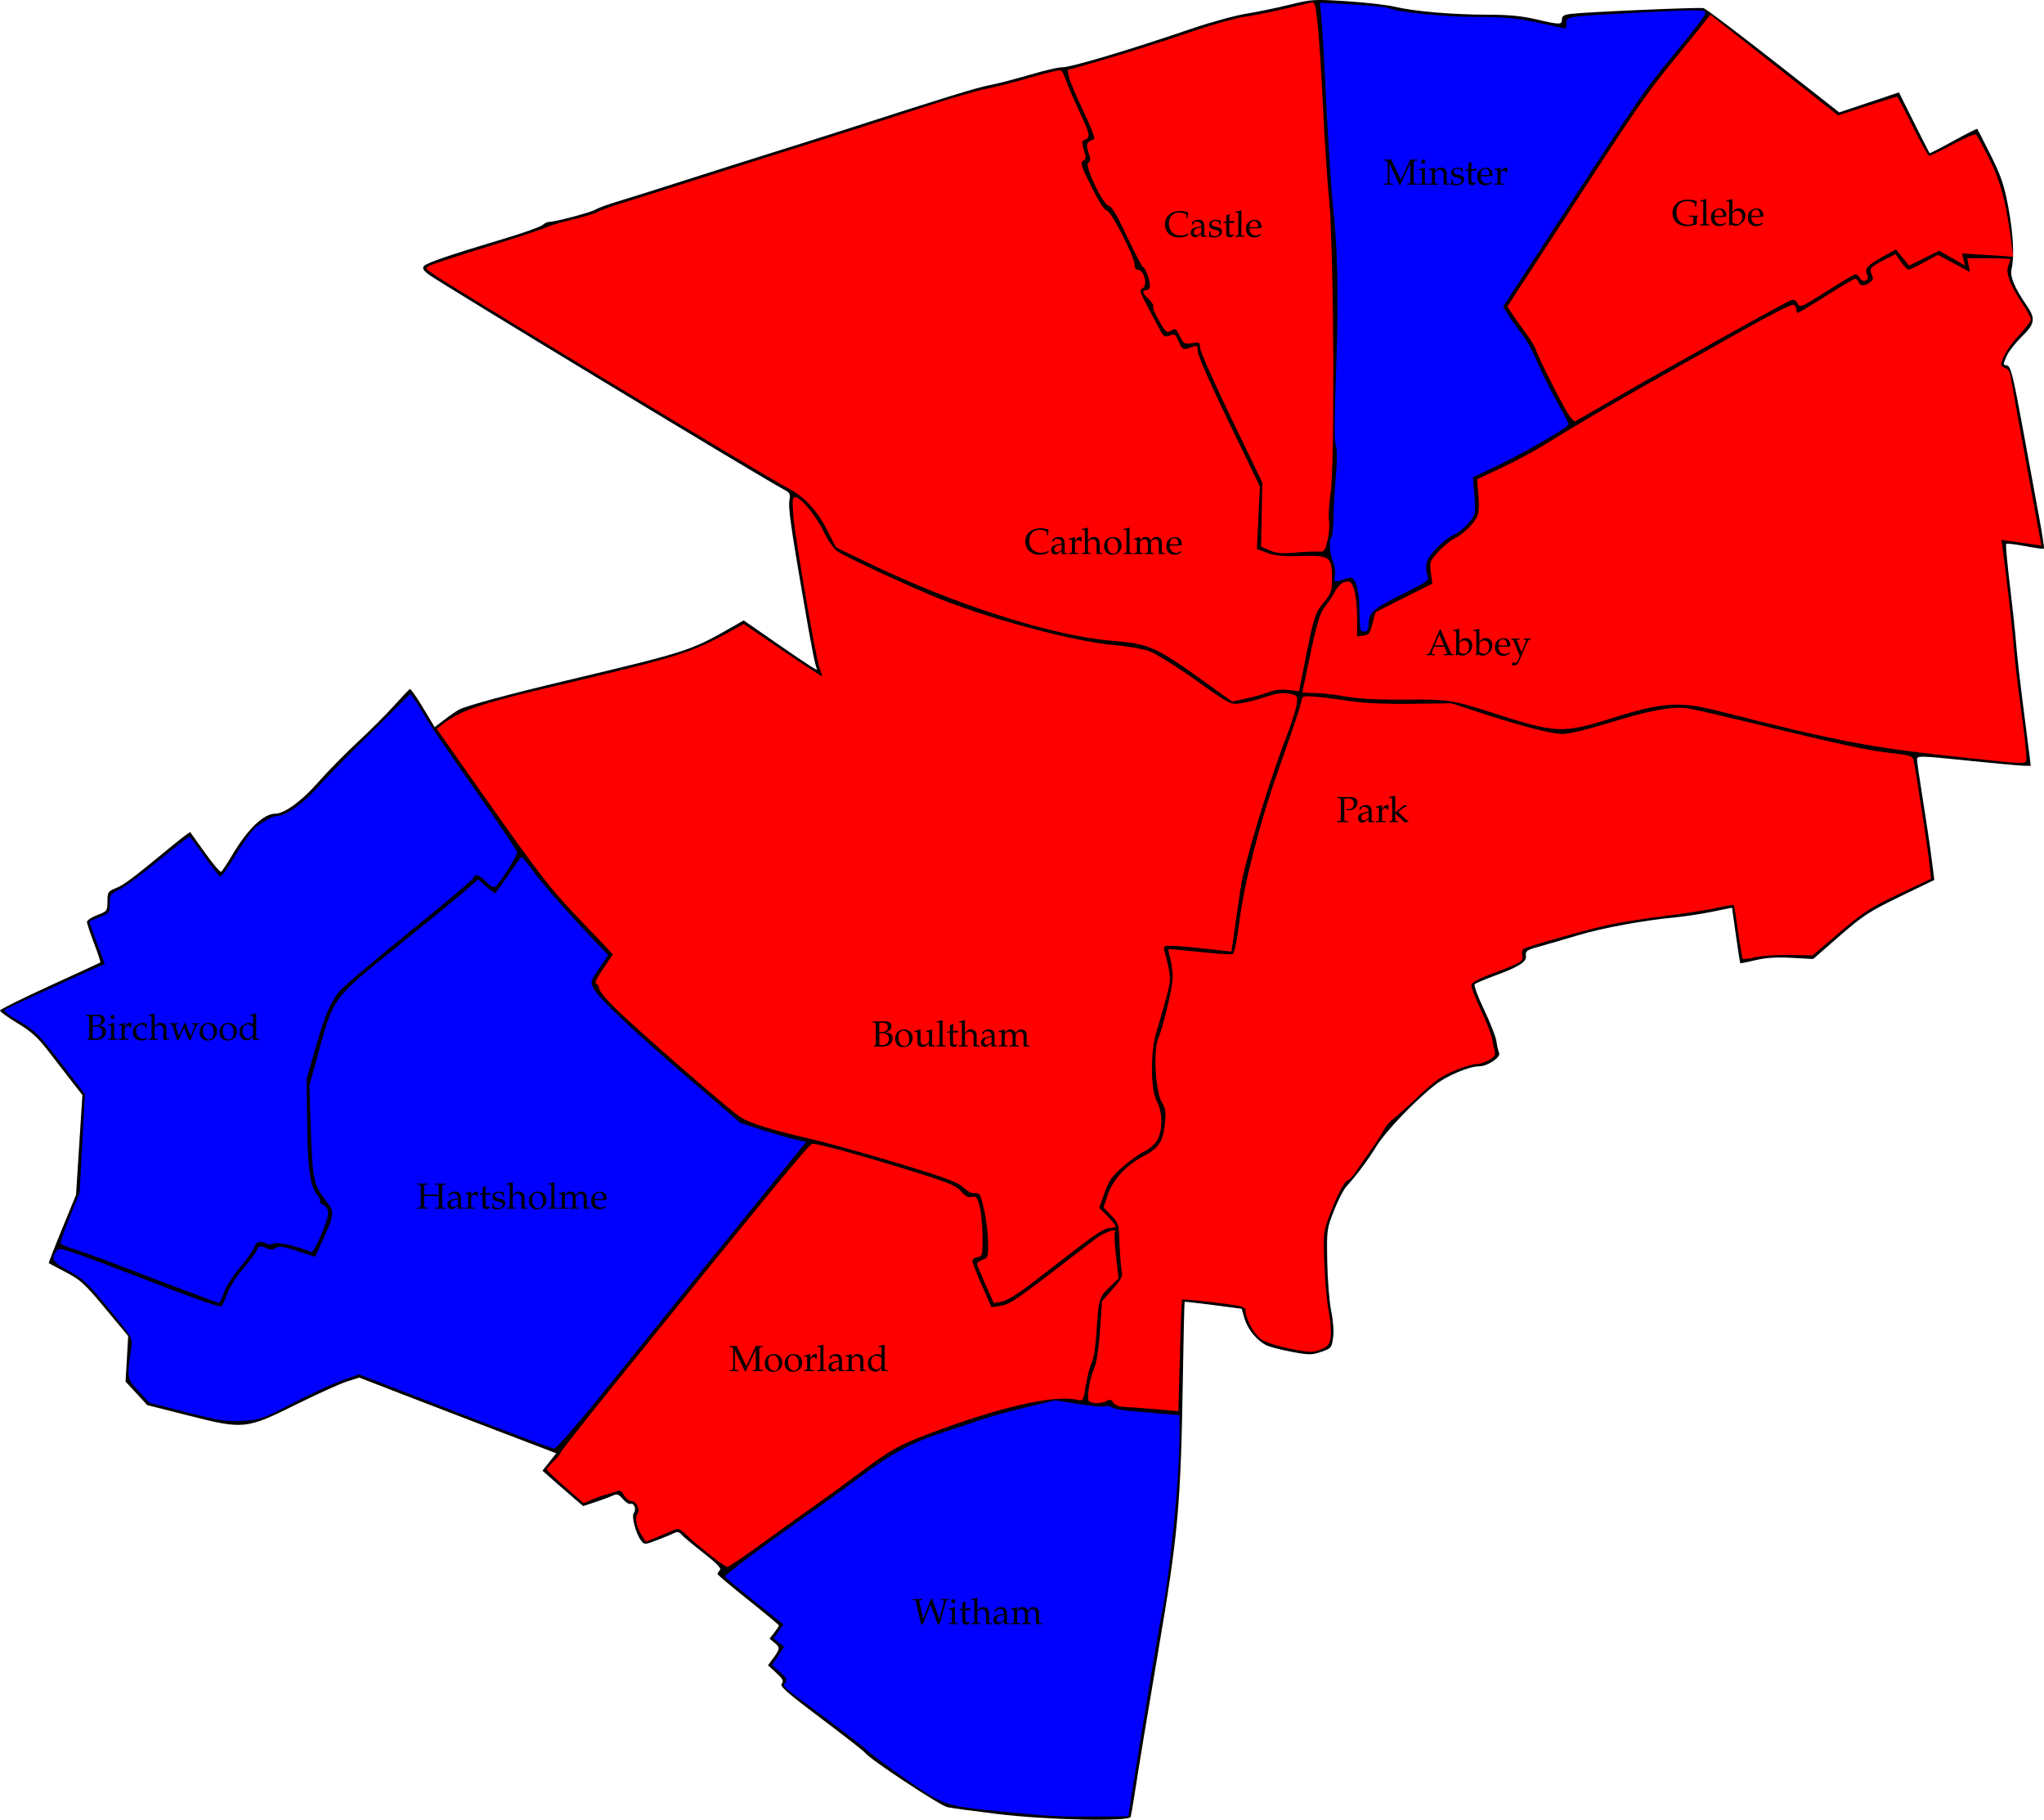
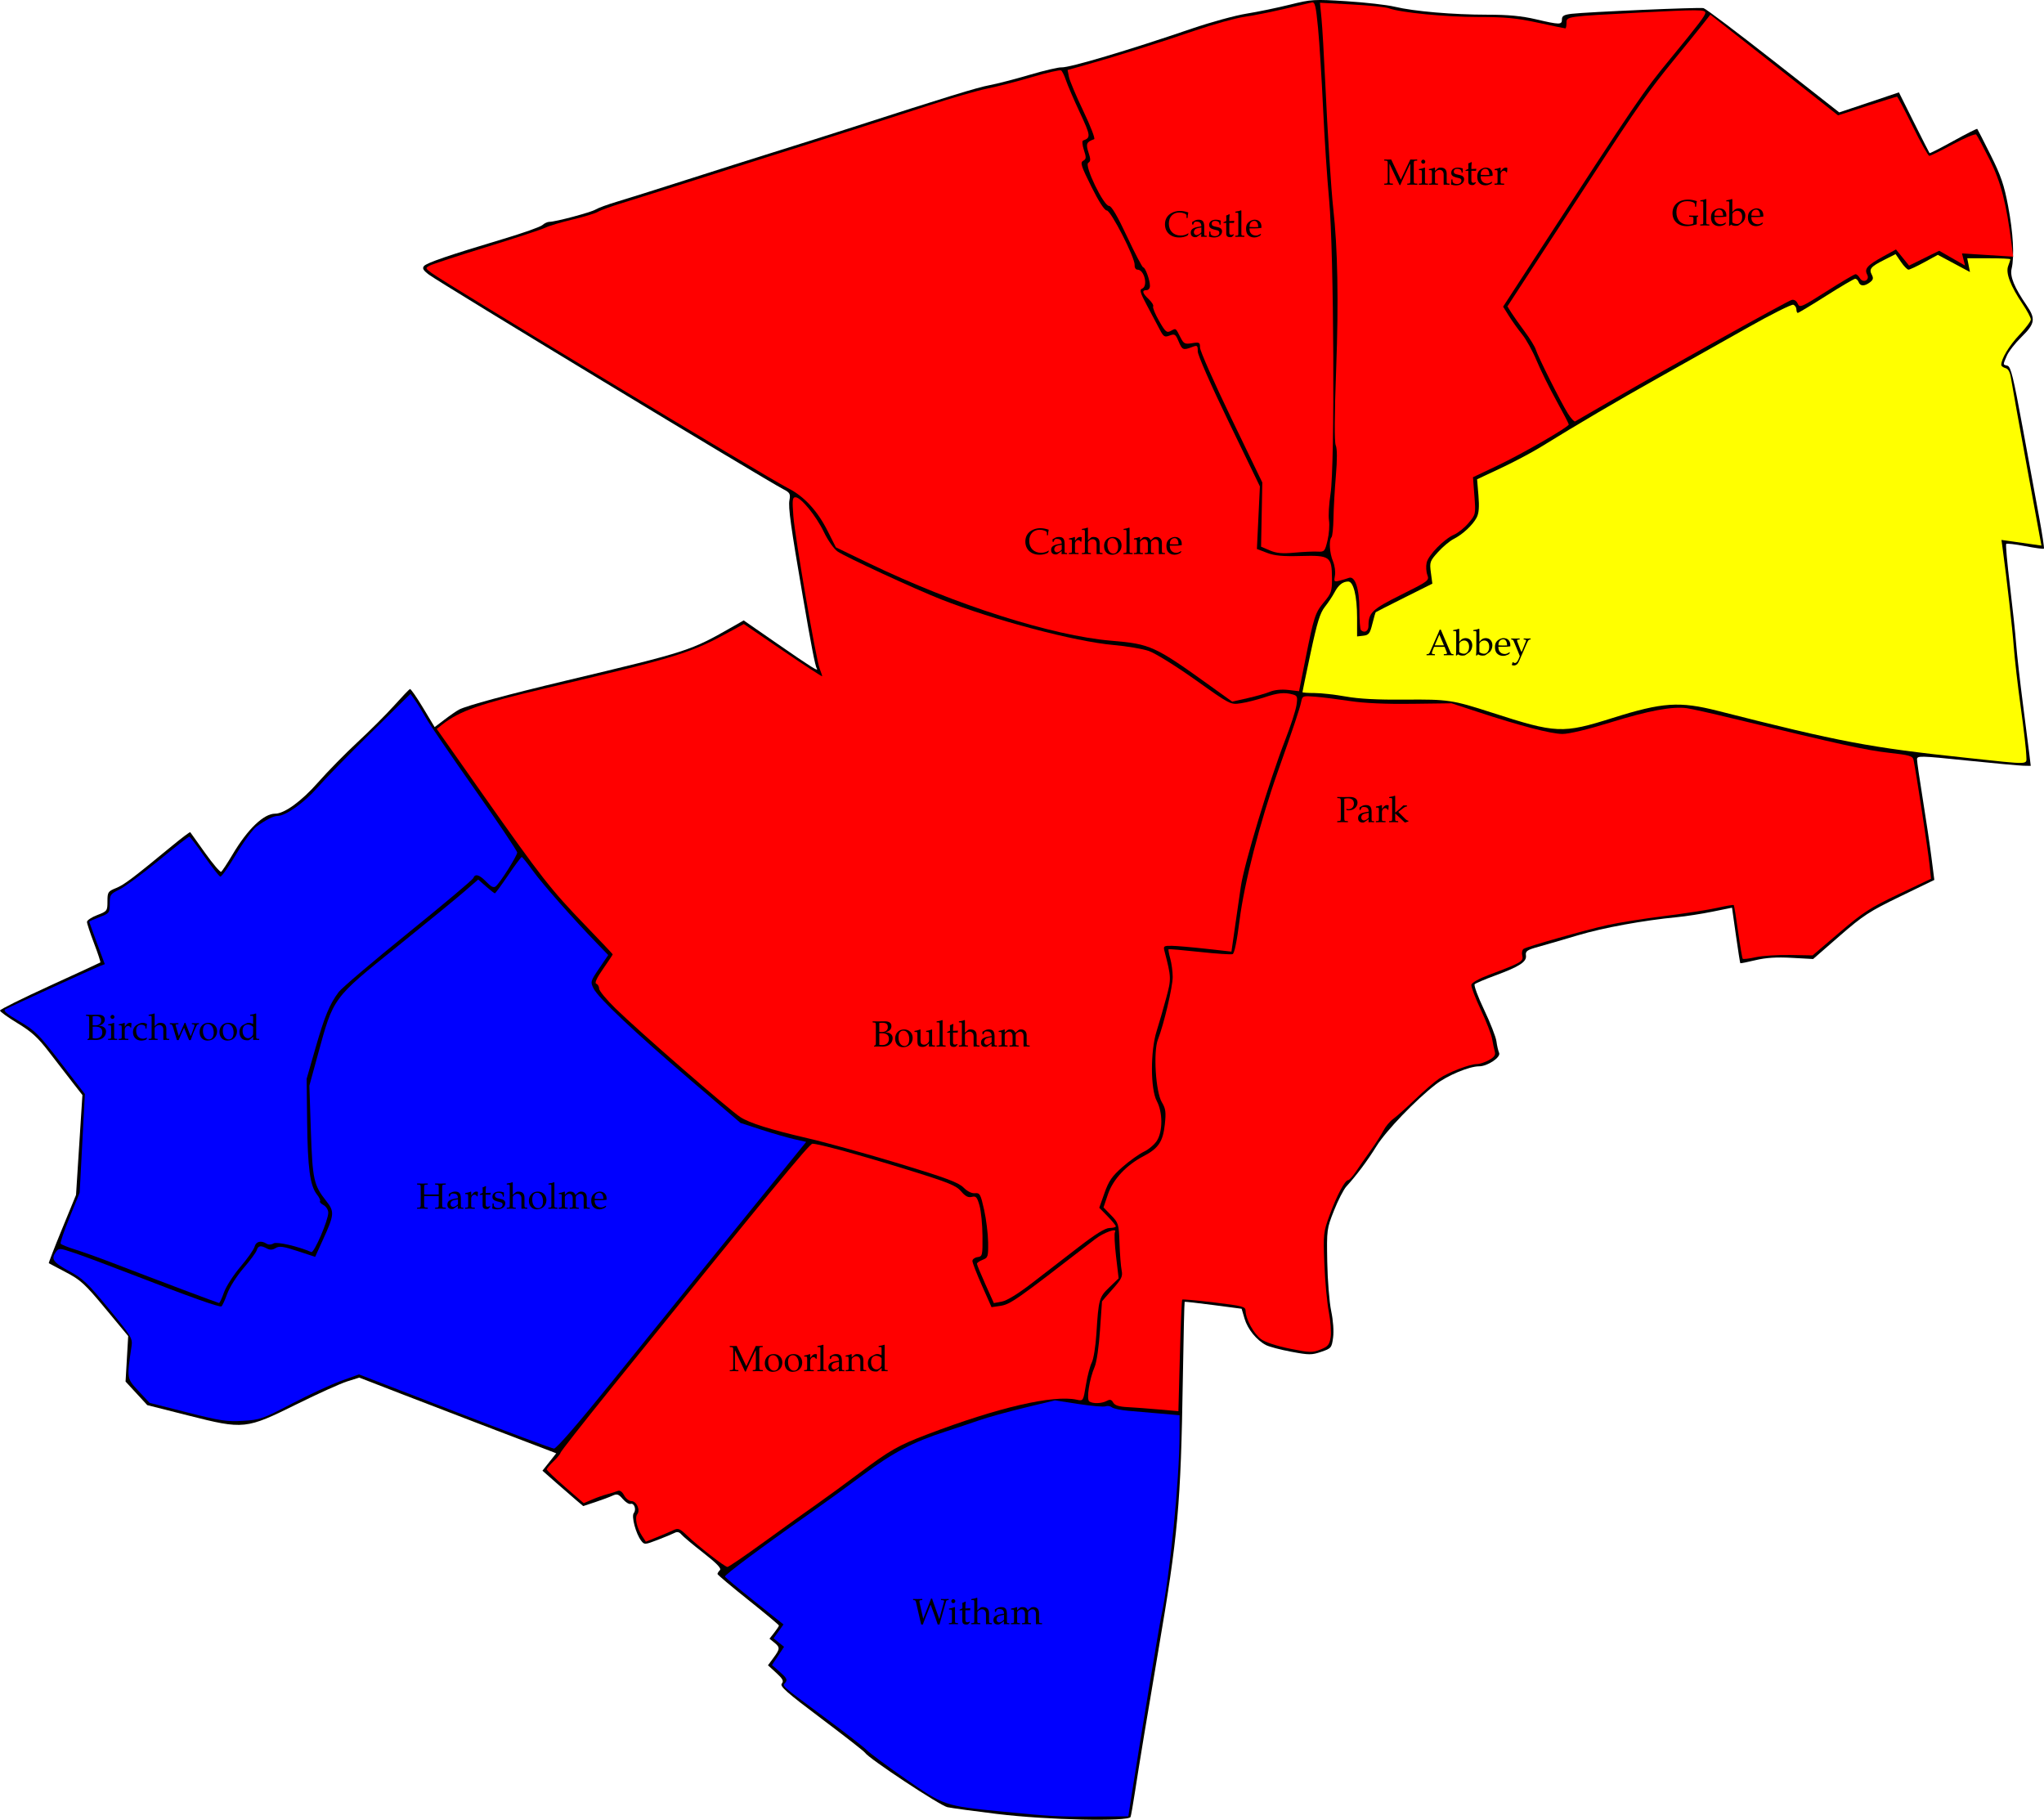
<svg xmlns="http://www.w3.org/2000/svg" version="1.1" id="svg952" width="673.944" height="600" viewBox="0 0 673.944 600">
  <defs id="defs956" />
  <path style="fill:#000000;stroke-width:0.751" d="m 328.878,598.103 c -7.636,-0.932 -15.066,-1.945 -16.511,-2.252 -2.431,-0.515 -26.017,-16.1 -27.138,-17.932 -0.273,-0.445 -6.761,-5.519 -14.418,-11.275 -11.439,-8.598 -13.765,-10.655 -13.041,-11.528 0.708,-0.853 0.346,-1.553 -1.837,-3.554 l -2.719,-2.491 1.808,-2.45 c 2.204,-2.988 2.227,-3.454 0.25,-5.055 l -1.557,-1.261 1.557,-1.98 c 0.856,-1.089 1.557,-2.152 1.557,-2.362 0,-0.21 -4.559,-4.015 -10.132,-8.456 -5.573,-4.441 -10.132,-8.285 -10.132,-8.543 0,-0.258 0.36,-0.829 0.8,-1.269 0.566,-0.566 -1.031,-2.229 -5.464,-5.691 -3.445,-2.69 -6.704,-5.422 -7.243,-6.071 -0.669,-0.806 -1.375,-0.972 -2.229,-0.523 -0.687,0.361 -3.206,1.404 -5.597,2.318 -4.242,1.621 -4.374,1.627 -5.435,0.248 -1.748,-2.271 -3.283,-8.026 -2.426,-9.097 0.936,-1.169 0.129,-3.426 -1.08,-3.023 -0.497,0.166 -1.643,-0.558 -2.546,-1.608 -1.406,-1.635 -1.897,-1.792 -3.412,-1.092 -0.973,0.45 -3.539,1.403 -5.702,2.119 l -3.933,1.301 -2.15,-1.809 c -1.183,-0.995 -4.207,-3.62 -6.721,-5.833 l -4.571,-4.023 2.271,-2.867 2.271,-2.867 -2.124,-0.822 c -1.168,-0.452 -9.047,-3.461 -17.509,-6.686 -8.462,-3.226 -22.118,-8.472 -30.347,-11.659 l -14.961,-5.795 -3.998,1.26 c -2.199,0.693 -9.651,4.059 -16.56,7.48 -16.823,8.329 -17.48,8.399 -35.76,3.773 l -13.578,-3.436 -3.581,-3.882 -3.581,-3.882 0.435,-7.505 0.435,-7.505 -7.565,-9.109 c -6.727,-8.101 -8.166,-9.422 -12.99,-11.93 -2.984,-1.551 -5.515,-2.89 -5.626,-2.975 -0.111,-0.085 1.864,-5.186 4.389,-11.336 l 4.591,-11.181 1.051,-16.465 1.051,-16.465 -3.262,-4.174 C 22.117,354.587 18.605,350.045 16.106,346.788 12.495,342.082 10.375,340.148 5.773,337.363 2.588,335.435 -0.01,333.556 2.6660245e-5,333.188 0.01,332.82 7.394,329.149 16.41,325.03 c 9.016,-4.119 16.514,-7.578 16.663,-7.687 0.148,-0.109 -0.78,-2.948 -2.064,-6.309 -1.283,-3.361 -2.334,-6.543 -2.334,-7.071 0,-0.528 1.52,-1.54 3.377,-2.249 3.281,-1.253 3.377,-1.382 3.377,-4.524 0,-3.033 0.174,-3.304 2.814,-4.376 2.687,-1.09 5.435,-3.159 18.497,-13.926 3.185,-2.625 5.881,-4.652 5.991,-4.503 0.11,0.149 2.312,3.229 4.893,6.846 2.581,3.617 4.963,6.409 5.293,6.205 0.33,-0.204 2.035,-2.787 3.789,-5.74 4.964,-8.355 10.257,-13.421 14.024,-13.421 3.051,0 8.694,-4.111 14.124,-10.291 3.188,-3.627 9.08,-9.635 13.095,-13.35 4.014,-3.715 9.418,-9.119 12.008,-12.008 2.59,-2.889 4.93,-5.34 5.201,-5.446 0.271,-0.106 2.216,2.676 4.323,6.181 l 3.831,6.374 3.284,-2.497 c 1.806,-1.374 3.959,-2.853 4.785,-3.287 2.438,-1.283 16.023,-4.96 35.274,-9.548 40.67,-9.692 40.894,-9.765 55.168,-17.914 l 3.383,-1.931 10.876,7.528 c 11.685,8.088 13.972,9.524 13.215,8.3 -0.527,-0.853 -1.77,-7.27 -4.608,-23.783 -3.94,-22.932 -4.83,-29.327 -4.403,-31.652 0.389,-2.119 0.168,-2.522 -2.006,-3.646 -6.127,-3.168 -113.223,-68.006 -116.857,-70.747 -1.872,-1.412 -2.257,-2.081 -1.633,-2.833 0.894,-1.077 8.328,-3.619 26.223,-8.966 6.398,-1.912 12.166,-3.957 12.818,-4.545 0.652,-0.588 1.685,-1.069 2.296,-1.069 2.026,0 13.754,-3.133 15.282,-4.082 0.826,-0.513 4.034,-1.683 7.13,-2.6 3.096,-0.917 13.397,-4.158 22.89,-7.202 9.494,-3.044 22.834,-7.268 29.645,-9.388 6.811,-2.119 17.449,-5.486 23.641,-7.483 32.553,-10.496 42.437,-13.533 46.531,-14.301 2.477,-0.464 8.423,-2 13.213,-3.413 4.791,-1.413 9.519,-2.52 10.507,-2.461 2.615,0.157 21.961,-5.594 43.035,-12.793 6.17,-2.108 14.275,-4.326 18.012,-4.93 3.737,-0.604 10.152,-1.932 14.256,-2.951 7.125,-1.77 7.97,-1.821 18.763,-1.133 6.216,0.396 13.328,1.208 15.804,1.806 6.271,1.513 19.256,2.631 30.554,2.632 6.892,4.6e-4 11.327,0.417 15.977,1.502 7.961,1.856 8.631,1.86 8.631,0.046 0,-1.151 0.667,-1.536 3.19,-1.842 4.976,-0.604 42.063,-2.202 43.498,-1.874 0.705,0.161 11.06,7.963 23.012,17.337 l 21.73,17.044 9.841,-3.301 9.841,-3.301 4.946,9.898 c 2.72,5.444 5.039,10.001 5.152,10.127 0.114,0.126 3.648,-1.676 7.855,-4.005 4.207,-2.329 7.752,-4.121 7.878,-3.982 0.126,0.139 2.103,4.002 4.394,8.585 3.419,6.841 4.454,9.863 5.782,16.886 1.676,8.858 2.106,16.606 1.147,20.644 -0.6,2.528 0.871,6.12 4.941,12.062 3.052,4.456 2.8,6.039 -1.657,10.4 -2.093,2.048 -4.289,4.863 -4.878,6.255 -1.316,3.106 -1.334,2.854 0.242,3.267 1.086,0.284 1.946,3.782 4.956,20.164 2.003,10.901 4.474,24.329 5.49,29.839 1.017,5.511 1.718,10.15 1.558,10.309 -0.159,0.159 -2.936,-0.216 -6.17,-0.835 -3.234,-0.619 -6.054,-0.951 -6.267,-0.738 -0.213,0.213 0.34,6.381 1.228,13.706 0.888,7.326 1.816,16.021 2.062,19.323 0.246,3.302 1.235,12.083 2.198,19.513 0.964,7.43 1.944,15.113 2.179,17.074 l 0.427,3.565 -2.425,-0.046 c -1.334,-0.025 -9.77,-0.801 -18.748,-1.724 -15.419,-1.585 -16.324,-1.605 -16.324,-0.362 0,0.724 0.861,6.65 1.914,13.169 1.053,6.519 2.336,15.166 2.852,19.214 l 0.938,7.361 -11.295,5.473 c -10.141,4.914 -12.182,6.246 -19.979,13.038 l -8.684,7.566 -7.077,-0.391 c -4.997,-0.276 -8.501,-0.049 -11.923,0.772 -2.665,0.64 -4.921,1.089 -5.012,0.997 -0.091,-0.091 -0.743,-4.246 -1.449,-9.233 l -1.283,-9.067 -6.463,1.314 c -3.555,0.723 -8.828,1.539 -11.717,1.814 -10.967,1.044 -24.328,3.49 -32.647,5.977 -4.747,1.419 -10.594,3.122 -12.994,3.784 -3.785,1.044 -4.332,1.423 -4.126,2.857 0.301,2.095 -2.105,3.66 -10.211,6.643 -3.337,1.228 -6.345,2.507 -6.685,2.842 -0.34,0.336 1.053,4.114 3.097,8.398 2.043,4.283 3.874,8.969 4.069,10.414 0.195,1.445 0.593,3.173 0.886,3.841 0.628,1.434 -3.833,4.414 -6.608,4.414 -3.248,0 -10.452,3.009 -14.287,5.968 -6.601,5.093 -16.429,15.335 -19.537,20.361 -2.912,4.709 -6.624,9.676 -9.927,13.281 -0.906,0.99 -2.74,4.556 -4.075,7.925 -2.389,6.031 -2.424,6.295 -2.233,17.008 0.107,5.985 0.69,13.246 1.297,16.136 0.658,3.134 0.912,6.672 0.628,8.77 -0.457,3.377 -0.612,3.562 -3.922,4.69 -3.134,1.068 -4.027,1.065 -9.881,-0.03 -3.539,-0.662 -7.279,-1.645 -8.311,-2.184 -3.115,-1.626 -6.051,-5.241 -7.076,-8.71 l -0.968,-3.278 -9.3,-1.22 c -5.115,-0.671 -9.384,-1.151 -9.487,-1.067 -0.103,0.084 -0.37,11.439 -0.594,25.232 -0.677,41.803 -1.562,51.609 -8.122,89.998 -3.369,19.718 -6.308,37.492 -7.693,46.531 -0.601,3.921 -1.239,7.552 -1.419,8.068 -0.564,1.623 -27.581,1.032 -43.902,-0.96 z" id="path986" />
  <path style="fill:#0000ff;stroke-width:0.751" d="m 373.256,590.995 c 2.31,-14.878 8.993,-55.163 9.649,-58.164 2.801,-12.814 6.005,-44.859 6.012,-60.12 l 0.003,-6.084 -6.192,-0.54 c -3.405,-0.297 -8.218,-0.713 -10.695,-0.923 -2.477,-0.211 -4.921,-0.729 -5.432,-1.153 -0.511,-0.423 -1.447,-0.571 -2.082,-0.327 -0.634,0.243 -4.647,-0.098 -8.917,-0.759 l -7.764,-1.201 -10.042,2.429 c -5.523,1.336 -12.237,3.196 -14.921,4.134 -2.684,0.938 -7.719,2.621 -11.189,3.74 -10.618,3.425 -17.184,6.873 -27.031,14.197 -5.191,3.861 -13.492,9.864 -18.445,13.339 -15.04,10.552 -27.357,19.731 -27.183,20.259 0.091,0.275 4.471,3.937 9.734,8.139 l 9.57,7.639 -1.633,2.293 -1.633,2.293 1.726,1.398 1.726,1.398 -1.987,3.002 -1.987,3.002 2.659,2.335 c 2.14,1.879 2.486,2.543 1.774,3.401 -1.087,1.309 -2.083,0.419 12.861,11.492 6.811,5.046 13.108,9.933 13.994,10.859 0.886,0.926 6.571,5.15 12.635,9.387 12.73,8.896 12.998,8.986 31.911,10.841 16.587,1.627 18.176,1.711 30.771,1.64 l 10.882,-0.062 z" id="path984" />
  <path style="fill:#ff0000;stroke-width:0.751" d="m 252.23,508.185 c 6.451,-4.68 14.093,-10.156 16.983,-12.168 2.889,-2.012 9.218,-6.634 14.063,-10.27 10.14,-7.609 12.829,-9.143 22.458,-12.811 23.361,-8.898 41.597,-13.121 49.324,-11.424 2.101,0.461 2.112,0.443 2.994,-4.9 0.487,-2.95 1.358,-6.277 1.936,-7.394 0.578,-1.117 1.26,-5.389 1.517,-9.494 0.713,-11.41 0.889,-12.038 4.274,-15.291 l 3.057,-2.938 -0.854,-7.239 c -0.47,-3.981 -0.629,-7.603 -0.354,-8.048 0.907,-1.467 -3.712,0.169 -6.443,2.282 -26.706,20.664 -28.034,21.593 -31.596,22.113 l -2.667,0.389 -3.15,-7.091 c -1.732,-3.9 -3.15,-7.559 -3.15,-8.132 0,-0.573 0.76,-1.149 1.689,-1.281 1.613,-0.229 1.686,-0.542 1.634,-6.994 -0.03,-3.715 -0.474,-8.224 -0.987,-10.019 -0.798,-2.795 -1.164,-3.204 -2.542,-2.844 -1.171,0.306 -2.128,-0.189 -3.516,-1.822 -1.634,-1.923 -4.157,-2.94 -17.667,-7.121 -15.699,-4.859 -29.321,-8.589 -31.369,-8.589 -0.967,0 -14.291,16.195 -66.76,81.146 -8.978,11.114 -16.324,20.474 -16.324,20.8 0,0.326 -1.013,1.564 -2.252,2.75 -1.238,1.186 -2.252,2.398 -2.252,2.692 0,0.294 2.742,2.921 6.094,5.836 l 6.094,5.301 2.724,-1.181 c 1.498,-0.65 3.737,-1.443 4.976,-1.762 1.238,-0.32 2.779,-0.801 3.424,-1.069 0.788,-0.328 1.506,0.136 2.191,1.415 0.56,1.046 1.647,1.903 2.417,1.903 1.662,0 3.01,2.965 1.948,4.285 -0.918,1.14 -0.206,4.513 1.501,7.116 l 1.305,1.99 3.739,-1.521 c 2.056,-0.837 4.506,-1.884 5.444,-2.328 1.48,-0.7 2.076,-0.448 4.503,1.909 3.369,3.271 12.293,10.21 13.208,10.271 0.36,0.024 5.932,-3.786 12.383,-8.466 z" id="path982" />
  <path style="fill:#0000ff;stroke-width:0.751" d="m 201.95,455.341 c 20.391,-25.265 40.988,-50.71 54.617,-67.473 l 9.246,-11.373 -3.929,-0.884 c -2.161,-0.486 -7.032,-1.891 -10.825,-3.121 l -6.896,-2.236 -16.37,-14.013 c -18.785,-16.08 -30.525,-27.18 -32.112,-30.363 -1.059,-2.123 -0.987,-2.375 1.878,-6.595 l 2.98,-4.388 -3.853,-3.983 c -7.884,-8.151 -17.773,-19.357 -20.98,-23.773 -1.82,-2.507 -3.478,-4.561 -3.685,-4.565 -0.206,-0.004 -2.209,2.688 -4.45,5.982 -2.241,3.294 -4.223,5.99 -4.404,5.99 -0.181,0 -1.493,-1.022 -2.916,-2.272 l -2.587,-2.272 -4.641,4.024 c -2.553,2.213 -12.461,10.332 -22.019,18.043 -21.497,17.342 -21,16.664 -26.227,35.763 l -2.773,10.132 0.495,14.869 c 0.536,16.089 0.938,17.929 5.056,23.129 2.783,3.514 2.699,4.527 -1.06,12.776 l -2.581,5.663 -5.789,-1.902 c -4.741,-1.558 -6.052,-1.738 -7.241,-0.996 -1.026,0.641 -1.873,0.681 -2.886,0.139 -2.062,-1.103 -2.874,-0.955 -3.373,0.618 -0.242,0.762 -2.213,3.433 -4.381,5.937 -2.191,2.53 -4.552,6.249 -5.316,8.374 -0.756,2.103 -1.617,3.973 -1.914,4.156 -0.62,0.383 -10.365,-3.093 -29.703,-10.596 -7.43,-2.883 -15.842,-6.025 -18.693,-6.983 -5.044,-1.696 -5.211,-1.705 -6.213,-0.334 -1.682,2.301 -0.882,3.431 4.487,6.337 4.42,2.392 6.148,4.038 12.992,12.369 7.413,9.024 7.87,9.774 7.495,12.307 -1.601,10.807 -1.633,10.599 2.316,14.833 l 3.62,3.881 12.383,3.145 c 10.88,2.763 13.112,3.101 18.387,2.788 5.688,-0.338 6.537,-0.636 16.136,-5.667 5.573,-2.92 12.834,-6.286 16.136,-7.479 l 6.004,-2.169 31.521,12.204 c 17.337,6.712 32.09,12.227 32.784,12.256 0.782,0.032 8.122,-8.447 19.283,-22.276 z" id="path980" />
  <path style="fill:#ff0000;stroke-width:0.751" d="m 389.803,428.502 c 0.166,-0.166 4.931,0.259 10.591,0.943 9.454,1.143 10.291,1.369 10.306,2.781 0.029,2.715 2.741,7.64 5.152,9.357 1.395,0.994 5.226,2.247 9.483,3.104 6.561,1.32 7.378,1.342 10.041,0.277 2.494,-0.998 2.964,-1.564 3.361,-4.047 0.254,-1.588 -0.019,-5.366 -0.607,-8.397 -0.587,-3.031 -1.246,-10.133 -1.464,-15.783 -0.382,-9.929 -0.324,-10.469 1.759,-16.176 2.329,-6.381 5.028,-11.452 6.095,-11.452 0.367,0 1.513,-1.266 2.546,-2.814 1.034,-1.548 3.212,-4.672 4.841,-6.942 1.629,-2.27 3.531,-5.232 4.227,-6.582 0.696,-1.35 2.161,-3.092 3.256,-3.872 1.095,-0.78 4.347,-3.685 7.225,-6.455 2.878,-2.77 6.447,-5.85 7.93,-6.844 3.15,-2.111 10.074,-4.766 12.43,-4.766 0.901,0 2.69,-0.591 3.976,-1.313 1.761,-0.989 2.232,-1.684 1.908,-2.814 -0.236,-0.826 -0.627,-2.683 -0.869,-4.128 -0.241,-1.445 -1.932,-5.8 -3.757,-9.677 -1.825,-3.878 -3.217,-7.577 -3.094,-8.22 0.132,-0.684 2.561,-2.045 5.851,-3.279 10.632,-3.987 11.395,-4.428 10.924,-6.307 -0.238,-0.949 -0.029,-1.94 0.475,-2.252 1.334,-0.825 20.272,-6.191 27.624,-7.828 3.509,-0.781 11.952,-2.123 18.763,-2.981 6.811,-0.858 14.687,-2.083 17.502,-2.721 2.815,-0.638 5.234,-1.043 5.374,-0.9 0.14,0.143 0.79,4.113 1.443,8.823 0.653,4.71 1.336,8.711 1.517,8.892 0.181,0.181 2.125,-0.058 4.321,-0.531 2.196,-0.473 7.307,-0.8 11.359,-0.726 l 7.367,0.133 8.849,-7.558 c 7.815,-6.675 10.094,-8.15 19.519,-12.633 l 10.671,-5.075 -0.484,-4.539 c -0.567,-5.321 -4.246,-29.436 -5.277,-34.592 -0.272,-1.359 -1.222,-1.636 -8.315,-2.429 -7.29,-0.815 -15.336,-2.587 -51.706,-11.389 -6.604,-1.598 -13.239,-3.077 -14.742,-3.286 -4.75,-0.66 -12.638,0.813 -25.264,4.72 -7.49,2.317 -13.604,3.779 -15.761,3.769 -3.748,-0.018 -13.805,-2.637 -27.915,-7.27 l -8.631,-2.834 -13.134,0.172 c -8.476,0.111 -15.662,-0.21 -20.264,-0.906 -3.921,-0.593 -9.071,-1.24 -11.445,-1.437 -4.192,-0.348 -4.326,-0.301 -4.725,1.651 -0.472,2.308 -2.423,8.143 -7.71,23.049 -5.894,16.618 -11.078,36.762 -12.62,49.032 -0.845,6.73 -1.701,10.914 -2.277,11.135 -0.507,0.195 -5.415,-0.131 -10.905,-0.723 -5.491,-0.592 -10.092,-0.991 -10.226,-0.886 -0.133,0.105 0.118,1.489 0.559,3.076 0.441,1.587 0.803,4.316 0.805,6.065 0.005,3.268 -2.924,15.683 -4.857,20.593 -1.587,4.03 -0.761,17.325 1.288,20.73 1.257,2.089 1.409,3.227 0.974,7.288 -0.61,5.695 -2.104,7.92 -7.043,10.49 -5.664,2.948 -10.044,7.649 -11.716,12.574 l -1.463,4.309 2.525,2.605 c 2.427,2.504 2.534,2.863 2.753,9.2 0.125,3.627 0.44,7.646 0.7,8.93 0.41,2.027 0.018,2.847 -2.975,6.217 -1.896,2.135 -3.469,3.955 -3.497,4.044 -0.027,0.089 -0.326,4.384 -0.665,9.544 -0.351,5.348 -1.102,10.511 -1.749,12.008 -1.754,4.064 -2.789,10.771 -1.766,11.434 1.22,0.79 4.093,0.7 5.739,-0.181 1.087,-0.582 1.579,-0.457 2.138,0.542 0.519,0.927 1.869,1.357 4.731,1.507 2.203,0.115 6.875,0.462 10.384,0.772 l 6.379,0.562 0.479,-18.241 c 0.264,-10.033 0.615,-18.377 0.78,-18.542 z" id="path978" />
  <path style="fill:#0000ff;stroke-width:0.751" d="m 73.872,426.071 c 0.698,-1.961 3.145,-5.76 5.439,-8.443 2.294,-2.683 4.372,-5.638 4.618,-6.567 0.462,-1.746 2.126,-2.163 3.97,-0.996 0.638,0.404 1.543,0.368 2.278,-0.091 1.057,-0.66 7.973,0.915 12.469,2.84 0.915,0.392 5.599,-10.489 5.59,-12.984 -0.003,-0.914 -0.71,-2.039 -1.571,-2.5 -0.861,-0.461 -1.379,-1.024 -1.15,-1.253 0.228,-0.228 -0.23,-1.235 -1.018,-2.236 -2.274,-2.891 -3.053,-8.658 -3.231,-23.907 l -0.166,-14.223 2.91,-10.132 c 3.032,-10.558 4.67,-14.505 7.686,-18.529 0.987,-1.316 11.283,-10.074 22.881,-19.462 11.598,-9.388 21.258,-17.514 21.466,-18.058 0.603,-1.572 2.023,-1.163 4.334,1.249 1.564,1.633 2.397,2.028 3.081,1.46 1.449,-1.202 7.064,-10.063 7.064,-11.146 0,-0.53 -6.332,-9.95 -14.072,-20.932 -7.74,-10.982 -14.95,-21.546 -16.022,-23.475 -1.073,-1.929 -2.656,-4.499 -3.519,-5.71 l -1.568,-2.203 -13.013,12.81 c -7.157,7.045 -15.117,15.206 -17.689,18.135 -4.371,4.978 -10.477,9.31 -13.123,9.31 -1.343,0 -3.868,1.275 -6.937,3.503 -1.233,0.895 -4.267,5.02 -6.744,9.168 -2.477,4.147 -4.821,7.447 -5.209,7.332 -0.388,-0.115 -2.752,-3.123 -5.254,-6.683 -2.501,-3.561 -4.73,-6.495 -4.954,-6.519 -0.223,-0.025 -4.783,3.54 -10.132,7.922 -5.349,4.382 -11.161,8.671 -12.916,9.531 -2.992,1.466 -3.19,1.757 -3.19,4.689 0,3.013 -0.122,3.172 -3.377,4.416 -1.858,0.709 -3.377,1.385 -3.377,1.501 0,0.116 1.154,3.316 2.565,7.11 l 2.565,6.899 -1.627,0.627 c -2.076,0.8 -29.697,13.433 -31.164,14.254 -0.813,0.455 0.396,1.493 4.615,3.963 5.208,3.049 6.422,4.263 13.66,13.66 l 7.944,10.313 -0.857,16.263 -0.857,16.263 -3.309,8.125 c -1.82,4.469 -3.154,8.376 -2.964,8.683 0.19,0.307 2.304,1.164 4.7,1.906 2.395,0.741 7.901,2.711 12.235,4.377 15.264,5.868 34.903,13.263 35.285,13.285 0.213,0.013 0.958,-1.581 1.655,-3.542 z" id="path976" />
  <path style="fill:#ff0000;stroke-width:0.751" d="m 340.136,423.144 c 3.921,-3.03 10.845,-8.375 15.385,-11.877 5.708,-4.402 8.893,-6.372 10.319,-6.382 1.135,-0.008 2.064,-0.254 2.064,-0.546 0,-0.292 -1.227,-1.788 -2.728,-3.325 l -2.728,-2.793 1.718,-4.866 c 1.407,-3.986 2.477,-5.534 5.917,-8.561 2.31,-2.032 5.506,-4.314 7.103,-5.071 1.597,-0.757 3.537,-2.416 4.313,-3.688 1.92,-3.148 1.879,-9.333 -0.086,-12.998 -2.096,-3.91 -2.129,-16.49 -0.061,-23.034 0.792,-2.506 2.201,-7.383 3.132,-10.837 1.752,-6.504 1.741,-6.823 -0.556,-15.671 -0.4,-1.54 -0.183,-1.685 2.464,-1.645 1.596,0.024 6.668,0.464 11.27,0.978 l 8.368,0.934 1.244,-8.671 c 0.684,-4.769 1.518,-10.528 1.853,-12.798 1.108,-7.511 9.407,-34.914 14.66,-48.408 1.768,-4.541 3.424,-9.652 3.681,-11.359 0.418,-2.775 0.289,-3.151 -1.217,-3.555 -2.81,-0.753 -4.911,-0.538 -9.4,0.964 -2.36,0.79 -5.837,1.664 -7.725,1.942 -3.433,0.506 -3.435,0.505 -15.01,-7.723 -6.427,-4.569 -13.246,-8.802 -15.329,-9.517 -2.064,-0.708 -7.299,-1.596 -11.633,-1.973 -12.643,-1.1 -39.436,-8.183 -56.838,-15.027 -8.573,-3.371 -31.79,-14.115 -34.18,-15.817 -1.192,-0.849 -3.197,-3.698 -4.455,-6.332 -2.55,-5.339 -7.598,-11.534 -9.398,-11.534 -1.008,0 -1.106,0.874 -0.699,6.192 0.548,7.145 7.453,47.184 8.681,50.333 0.453,1.162 0.824,2.283 0.824,2.491 0,0.208 -5.815,-3.583 -12.922,-8.424 l -12.922,-8.802 -3.777,2.072 c -13.917,7.636 -17.264,8.674 -61.941,19.205 -21.151,4.985 -28.09,7.429 -33.713,11.873 l -1.816,1.435 15.247,21.665 c 19.026,27.035 22.443,31.401 33.699,43.055 4.984,5.16 9.069,9.482 9.08,9.606 0.01,0.123 -1.417,2.282 -3.171,4.797 -2.117,3.035 -2.874,4.684 -2.252,4.904 0.516,0.182 0.938,0.903 0.938,1.601 0,0.698 2.449,3.658 5.441,6.577 7.827,7.633 37.381,33.352 41.13,35.791 3.008,1.957 9.899,4.124 22.1,6.947 6.192,1.433 19.843,5.215 30.336,8.406 15.346,4.666 19.483,6.205 21.145,7.867 1.276,1.276 2.729,1.994 3.798,1.878 1.577,-0.172 1.843,0.313 2.987,5.44 0.691,3.096 1.288,7.917 1.328,10.713 0.067,4.763 -0.047,5.13 -1.804,5.798 -1.032,0.392 -1.877,0.975 -1.879,1.295 -0.002,0.32 1.252,3.37 2.785,6.778 l 2.787,6.196 2.657,-0.495 c 1.652,-0.308 5.353,-2.579 9.786,-6.005 z" id="path974" />
-   <path style="fill:#ff0000;stroke-width:0.751" d="m 668.107,249.108 c 0,-1.462 -0.825,-8.639 -1.834,-15.948 -1.009,-7.31 -2.049,-16.33 -2.311,-20.045 -0.398,-5.624 -2.289,-22.269 -3.7,-32.557 l -0.348,-2.537 3.346,0.473 c 1.84,0.26 4.805,0.679 6.589,0.932 l 3.243,0.459 -4.739,-25.788 c -2.606,-14.184 -4.962,-27.269 -5.235,-29.079 -0.348,-2.306 -0.91,-3.399 -1.881,-3.652 -0.762,-0.199 -1.385,-0.671 -1.385,-1.049 0,-2.02 2.621,-6.373 5.969,-9.913 2.083,-2.203 3.788,-4.483 3.788,-5.068 0,-0.585 -1.199,-2.844 -2.665,-5.021 -4.064,-6.035 -5.692,-10.291 -4.817,-12.592 0.4,-1.053 0.728,-2.062 0.728,-2.242 0,-0.18 -3.2,-0.326 -7.111,-0.326 h -7.111 l 0.453,2.267 0.453,2.267 -5.303,-2.83 -5.303,-2.83 -4.459,2.439 c -2.452,1.342 -4.794,2.439 -5.205,2.439 -0.41,0 -1.536,-1.152 -2.5,-2.56 l -1.754,-2.56 -3.784,1.908 c -4.435,2.236 -5.071,3.01 -4.047,4.922 0.584,1.091 0.443,1.654 -0.615,2.456 -1.805,1.368 -3.194,1.354 -3.728,-0.038 -0.238,-0.619 -0.75,-1.126 -1.139,-1.126 -0.389,0 -4.705,2.533 -9.591,5.629 -4.887,3.096 -9.092,5.629 -9.345,5.629 -0.253,0 -0.46,-0.517 -0.46,-1.149 0,-0.632 -0.455,-1.324 -1.011,-1.537 -0.556,-0.213 -7.395,3.217 -15.198,7.623 -7.803,4.406 -20.941,11.798 -29.197,16.427 -13.964,7.83 -26.327,15.095 -39.026,22.935 -2.889,1.784 -8.763,4.889 -13.052,6.901 l -7.799,3.658 0.446,5.323 c 0.318,3.788 0.151,5.888 -0.578,7.282 -1.299,2.485 -4.618,5.579 -7.594,7.078 -1.269,0.64 -3.587,2.578 -5.15,4.309 -2.693,2.981 -2.817,3.336 -2.359,6.786 l 0.483,3.64 -9.217,4.606 c -5.069,2.533 -9.318,4.697 -9.441,4.807 -0.123,0.111 -0.63,1.845 -1.126,3.855 -0.78,3.161 -1.18,3.686 -2.966,3.891 l -2.064,0.237 v -6.154 c 0,-7.15 -1.182,-11.963 -2.933,-11.946 -1.818,0.018 -3.235,1.149 -4.527,3.612 -0.644,1.228 -2.069,3.364 -3.167,4.746 -1.59,2.001 -2.545,5.093 -4.691,15.173 -1.482,6.963 -2.694,12.789 -2.694,12.946 0,0.157 1.773,0.286 3.94,0.287 2.167,5.6e-4 6.811,0.516 10.319,1.146 4.356,0.782 10.546,1.107 19.513,1.026 14.151,-0.128 15.737,0.108 28.569,4.256 21.403,6.919 23.367,7.006 40.005,1.77 16.382,-5.155 21.973,-5.53 34.621,-2.317 40.384,10.257 50.114,12.096 81.805,15.462 22.045,2.341 19.888,2.421 19.888,-0.736 z" id="path972" />
+   <path style="fill:#ffff00;stroke-width:0.751" d="m 668.107,249.108 c 0,-1.462 -0.825,-8.639 -1.834,-15.948 -1.009,-7.31 -2.049,-16.33 -2.311,-20.045 -0.398,-5.624 -2.289,-22.269 -3.7,-32.557 l -0.348,-2.537 3.346,0.473 c 1.84,0.26 4.805,0.679 6.589,0.932 l 3.243,0.459 -4.739,-25.788 c -2.606,-14.184 -4.962,-27.269 -5.235,-29.079 -0.348,-2.306 -0.91,-3.399 -1.881,-3.652 -0.762,-0.199 -1.385,-0.671 -1.385,-1.049 0,-2.02 2.621,-6.373 5.969,-9.913 2.083,-2.203 3.788,-4.483 3.788,-5.068 0,-0.585 -1.199,-2.844 -2.665,-5.021 -4.064,-6.035 -5.692,-10.291 -4.817,-12.592 0.4,-1.053 0.728,-2.062 0.728,-2.242 0,-0.18 -3.2,-0.326 -7.111,-0.326 h -7.111 l 0.453,2.267 0.453,2.267 -5.303,-2.83 -5.303,-2.83 -4.459,2.439 c -2.452,1.342 -4.794,2.439 -5.205,2.439 -0.41,0 -1.536,-1.152 -2.5,-2.56 l -1.754,-2.56 -3.784,1.908 c -4.435,2.236 -5.071,3.01 -4.047,4.922 0.584,1.091 0.443,1.654 -0.615,2.456 -1.805,1.368 -3.194,1.354 -3.728,-0.038 -0.238,-0.619 -0.75,-1.126 -1.139,-1.126 -0.389,0 -4.705,2.533 -9.591,5.629 -4.887,3.096 -9.092,5.629 -9.345,5.629 -0.253,0 -0.46,-0.517 -0.46,-1.149 0,-0.632 -0.455,-1.324 -1.011,-1.537 -0.556,-0.213 -7.395,3.217 -15.198,7.623 -7.803,4.406 -20.941,11.798 -29.197,16.427 -13.964,7.83 -26.327,15.095 -39.026,22.935 -2.889,1.784 -8.763,4.889 -13.052,6.901 l -7.799,3.658 0.446,5.323 c 0.318,3.788 0.151,5.888 -0.578,7.282 -1.299,2.485 -4.618,5.579 -7.594,7.078 -1.269,0.64 -3.587,2.578 -5.15,4.309 -2.693,2.981 -2.817,3.336 -2.359,6.786 l 0.483,3.64 -9.217,4.606 c -5.069,2.533 -9.318,4.697 -9.441,4.807 -0.123,0.111 -0.63,1.845 -1.126,3.855 -0.78,3.161 -1.18,3.686 -2.966,3.891 l -2.064,0.237 v -6.154 c 0,-7.15 -1.182,-11.963 -2.933,-11.946 -1.818,0.018 -3.235,1.149 -4.527,3.612 -0.644,1.228 -2.069,3.364 -3.167,4.746 -1.59,2.001 -2.545,5.093 -4.691,15.173 -1.482,6.963 -2.694,12.789 -2.694,12.946 0,0.157 1.773,0.286 3.94,0.287 2.167,5.6e-4 6.811,0.516 10.319,1.146 4.356,0.782 10.546,1.107 19.513,1.026 14.151,-0.128 15.737,0.108 28.569,4.256 21.403,6.919 23.367,7.006 40.005,1.77 16.382,-5.155 21.973,-5.53 34.621,-2.317 40.384,10.257 50.114,12.096 81.805,15.462 22.045,2.341 19.888,2.421 19.888,-0.736 z" id="path972" />
  <path style="fill:#ff0000;stroke-width:0.751" d="m 418.757,228.073 c 1.502,-0.616 3.817,-0.842 6.004,-0.586 l 3.559,0.417 2.069,-10.397 c 2.839,-14.27 3.24,-15.501 6.21,-19.056 2.361,-2.826 2.601,-3.546 2.579,-7.736 -0.037,-7.223 -0.651,-7.668 -10.215,-7.399 -6.033,0.17 -8.7,-0.078 -11.226,-1.042 l -3.313,-1.265 0.493,-10.318 0.493,-10.318 -10.243,-21.172 c -5.88,-12.153 -10.243,-22.092 -10.243,-23.332 0,-2.008 -0.135,-2.108 -1.925,-1.428 -2.887,1.097 -3.214,0.957 -4.404,-1.891 -0.988,-2.366 -1.278,-2.554 -2.954,-1.917 -1.668,0.634 -2.005,0.424 -3.302,-2.067 -0.794,-1.526 -2.672,-5.066 -4.173,-7.868 -2.212,-4.129 -2.518,-5.175 -1.616,-5.521 2.072,-0.795 0.767,-6.27 -1.494,-6.27 -0.59,0 -1.003,-0.66 -0.94,-1.502 0.176,-2.338 -7.832,-18.011 -9.202,-18.011 -0.736,0 -2.618,-2.913 -5.075,-7.853 -3.387,-6.811 -3.746,-7.942 -2.705,-8.525 1.044,-0.584 1.076,-1.049 0.249,-3.556 -0.523,-1.586 -0.65,-2.99 -0.281,-3.12 2.612,-0.918 2.542,-1.514 -1.079,-9.271 -2.01,-4.305 -4.068,-9.089 -4.572,-10.631 -0.504,-1.542 -1.224,-2.994 -1.6,-3.226 -0.376,-0.232 -4.657,0.75 -9.514,2.182 -4.857,1.432 -11.504,3.142 -14.772,3.798 -3.268,0.657 -12.049,3.192 -19.513,5.634 -13.294,4.349 -38.438,12.386 -51.848,16.571 -3.715,1.16 -14.691,4.649 -24.391,7.754 -9.7,3.105 -20.676,6.569 -24.391,7.698 -3.715,1.129 -7.43,2.469 -8.256,2.979 -0.826,0.509 -4.541,1.643 -8.256,2.519 -3.715,0.876 -7.768,2.082 -9.006,2.681 -1.238,0.599 -9.994,3.479 -19.456,6.402 -9.462,2.922 -17.899,5.685 -18.747,6.139 -1.51,0.808 -1.498,0.859 0.539,2.396 4.526,3.413 110.649,67.487 117.529,70.96 5.367,2.709 9.75,7.447 13.166,14.23 l 2.675,5.311 11.062,5.327 c 28.336,13.646 60.17,23.812 79.733,25.462 12.984,1.095 14.294,1.695 32.881,15.056 l 6.988,5.024 5.02,-1.128 c 2.761,-0.621 6.12,-1.579 7.465,-2.131 z" id="path970" />
-   <path style="fill:#0000ff;stroke-width:0.751" d="m 451.211,206.409 c 0,-4.413 1.146,-5.508 10.79,-10.312 9.034,-4.5 9.309,-4.708 8.621,-6.516 -0.391,-1.028 -0.497,-2.84 -0.236,-4.027 0.561,-2.554 5.731,-7.834 9.086,-9.28 1.303,-0.561 3.441,-2.296 4.751,-3.854 2.362,-2.81 2.378,-2.886 1.914,-8.952 l -0.469,-6.118 8.101,-3.852 c 8.214,-3.906 23.487,-12.714 23.487,-13.546 0,-0.25 -1.859,-3.816 -4.132,-7.925 -2.273,-4.109 -5.181,-10.004 -6.464,-13.1 -1.283,-3.096 -3.423,-6.98 -4.757,-8.631 -1.334,-1.651 -3.298,-4.393 -4.366,-6.093 l -1.94,-3.091 9.949,-15.296 c 34.844,-53.571 36.008,-55.28 45.4,-66.706 9.335,-11.357 11.341,-13.997 11.341,-14.931 0,-1.038 -2.571,-1.044 -21.389,-0.046 -24.561,1.303 -24.391,1.279 -24.391,3.403 0,0.999 -0.175,1.817 -0.388,1.817 -0.213,0 -4.293,-0.844 -9.066,-1.876 -7.048,-1.524 -10.755,-1.876 -19.736,-1.876 -10.759,0 -25.667,-1.459 -29.397,-2.877 -1.016,-0.386 -6.539,-0.954 -12.275,-1.261 l -10.428,-0.559 0.503,5.163 c 0.277,2.84 0.837,12.424 1.245,21.299 0.766,16.662 1.954,35.367 2.623,41.278 1.47,13 1.8,30.677 0.983,52.693 -0.584,15.732 -0.633,24.381 -0.145,25.517 0.478,1.113 0.492,4.63 0.038,9.974 -0.385,4.541 -0.742,10.842 -0.792,14.003 -0.05,3.161 -0.345,6.004 -0.654,6.317 -0.912,0.922 -0.646,5.191 0.495,7.92 0.582,1.392 0.871,3.509 0.642,4.703 -0.386,2.02 -0.281,2.139 1.5,1.692 1.053,-0.264 2.43,-0.678 3.06,-0.92 2.063,-0.792 3.498,3.475 3.498,10.402 0,3.46 0.225,6.517 0.5,6.792 1.124,1.124 2.502,0.393 2.502,-1.327 z" id="path968" />
+   <path style="fill:#ff0000;stroke-width:0.751" d="m 451.211,206.409 c 0,-4.413 1.146,-5.508 10.79,-10.312 9.034,-4.5 9.309,-4.708 8.621,-6.516 -0.391,-1.028 -0.497,-2.84 -0.236,-4.027 0.561,-2.554 5.731,-7.834 9.086,-9.28 1.303,-0.561 3.441,-2.296 4.751,-3.854 2.362,-2.81 2.378,-2.886 1.914,-8.952 l -0.469,-6.118 8.101,-3.852 c 8.214,-3.906 23.487,-12.714 23.487,-13.546 0,-0.25 -1.859,-3.816 -4.132,-7.925 -2.273,-4.109 -5.181,-10.004 -6.464,-13.1 -1.283,-3.096 -3.423,-6.98 -4.757,-8.631 -1.334,-1.651 -3.298,-4.393 -4.366,-6.093 l -1.94,-3.091 9.949,-15.296 c 34.844,-53.571 36.008,-55.28 45.4,-66.706 9.335,-11.357 11.341,-13.997 11.341,-14.931 0,-1.038 -2.571,-1.044 -21.389,-0.046 -24.561,1.303 -24.391,1.279 -24.391,3.403 0,0.999 -0.175,1.817 -0.388,1.817 -0.213,0 -4.293,-0.844 -9.066,-1.876 -7.048,-1.524 -10.755,-1.876 -19.736,-1.876 -10.759,0 -25.667,-1.459 -29.397,-2.877 -1.016,-0.386 -6.539,-0.954 -12.275,-1.261 l -10.428,-0.559 0.503,5.163 c 0.277,2.84 0.837,12.424 1.245,21.299 0.766,16.662 1.954,35.367 2.623,41.278 1.47,13 1.8,30.677 0.983,52.693 -0.584,15.732 -0.633,24.381 -0.145,25.517 0.478,1.113 0.492,4.63 0.038,9.974 -0.385,4.541 -0.742,10.842 -0.792,14.003 -0.05,3.161 -0.345,6.004 -0.654,6.317 -0.912,0.922 -0.646,5.191 0.495,7.92 0.582,1.392 0.871,3.509 0.642,4.703 -0.386,2.02 -0.281,2.139 1.5,1.692 1.053,-0.264 2.43,-0.678 3.06,-0.92 2.063,-0.792 3.498,3.475 3.498,10.402 0,3.46 0.225,6.517 0.5,6.792 1.124,1.124 2.502,0.393 2.502,-1.327 z" id="path968" />
  <path style="fill:#ff0000;stroke-width:0.751" d="m 434.433,181.869 c 2.248,0.13 2.404,-0.046 3.277,-3.687 0.504,-2.103 0.72,-5.066 0.479,-6.585 -0.241,-1.519 -0.01,-5.464 0.513,-8.766 1.454,-9.18 1.12,-79.987 -0.456,-96.815 -0.657,-7.017 -1.561,-20.695 -2.008,-30.396 -0.447,-9.7 -1.191,-21.562 -1.653,-26.358 -0.711,-7.385 -1.025,-8.68 -2.051,-8.448 -0.666,0.15 -4.765,1.11 -9.107,2.133 -4.343,1.023 -10.259,2.195 -13.148,2.604 -2.889,0.41 -10.312,2.481 -16.496,4.603 -11.465,3.934 -26.369,8.609 -36.271,11.378 l -5.514,1.542 0.458,2.292 c 0.252,1.261 2.393,6.336 4.758,11.279 2.365,4.942 3.964,9.104 3.554,9.247 -2.535,0.886 -2.808,1.524 -1.871,4.364 0.757,2.295 0.742,2.919 -0.085,3.43 -1.378,0.852 5.069,14.207 6.858,14.207 0.82,0 2.743,3.271 5.958,10.132 2.611,5.573 5.003,10.132 5.316,10.132 0.694,0 2.217,4.201 2.217,6.116 0,0.764 -0.507,1.389 -1.126,1.389 -1.629,0 -1.387,0.994 0.727,2.98 1.019,0.958 1.672,2.034 1.451,2.391 -0.221,0.358 0.658,2.503 1.953,4.767 2.1,3.67 2.519,4.029 3.867,3.307 1.739,-0.931 1.572,-1.041 3.159,2.081 1.103,2.169 1.462,2.353 3.848,1.966 2.425,-0.394 2.631,-0.279 2.631,1.464 0,1.04 4.62,11.469 10.268,23.176 l 10.268,21.286 -0.205,10.587 -0.205,10.587 2.883,1.225 c 2.21,0.939 4.11,1.112 8.137,0.74 2.889,-0.267 6.316,-0.424 7.613,-0.349 z" id="path966" />
  <path style="fill:#ff0000;stroke-width:0.751" d="m 531.515,131.896 c 18.69,-10.83 57.817,-32.631 59.224,-32.999 0.796,-0.208 1.56,0.256 1.992,1.21 0.663,1.465 1.172,1.248 9.549,-4.076 4.867,-3.093 9.156,-5.624 9.532,-5.624 0.376,0 0.996,0.559 1.378,1.242 1.039,1.856 3.445,0.746 2.443,-1.127 -1.01,-1.887 0.04,-3.069 5.286,-5.955 l 4.222,-2.322 2.158,2.666 2.158,2.666 4.966,-2.449 4.966,-2.449 4.26,2.437 4.26,2.437 -0.501,-1.996 -0.501,-1.996 8.434,0.534 8.434,0.534 -0.513,-4.052 c -1.718,-13.57 -3.551,-20.619 -7.3,-28.069 -2.077,-4.128 -4.042,-7.79 -4.366,-8.138 -0.324,-0.348 -3.78,1.087 -7.68,3.19 -3.9,2.102 -7.402,3.822 -7.784,3.822 -0.381,0 -2.853,-4.39 -5.493,-9.757 -2.64,-5.366 -4.96,-9.757 -5.156,-9.757 -0.196,0 -4.65,1.387 -9.899,3.083 l -9.542,3.083 -16.437,-12.969 c -9.04,-7.133 -18.516,-14.603 -21.058,-16.601 l -4.621,-3.632 -2.509,3.199 c -1.38,1.759 -5.552,6.914 -9.27,11.454 -8.369,10.218 -12.167,15.614 -26.679,37.901 -6.316,9.7 -15.3,23.487 -19.963,30.637 l -8.478,13.001 1.26,2.01 c 0.693,1.105 2.674,3.907 4.403,6.225 1.729,2.319 3.394,5.02 3.7,6.004 0.759,2.435 8.313,17.479 10.583,21.075 1.01,1.6 2.077,2.772 2.372,2.605 0.295,-0.167 5.771,-3.337 12.169,-7.045 z" id="path962" />
  <text xml:space="preserve" style="font-style:normal;font-variant:normal;font-weight:normal;font-stretch:normal;font-size:12px;line-height:100%;font-family:'Palatino Linotype';-inkscape-font-specification:'Palatino Linotype, Normal';font-variant-ligatures:normal;font-variant-caps:normal;font-variant-numeric:normal;font-feature-settings:normal;text-align:center;letter-spacing:0px;word-spacing:0px;writing-mode:lr-tb;text-anchor:middle;fill:#000000;fill-opacity:1;stroke:none" x="326.867" y="535.5" id="text990">
    <tspan id="tspan988" x="326.867" y="535.5">Witham</tspan>
  </text>
  <text xml:space="preserve" style="font-style:normal;font-variant:normal;font-weight:normal;font-stretch:normal;font-size:12px;line-height:100%;font-family:'Palatino Linotype';-inkscape-font-specification:'Palatino Linotype, Normal';font-variant-ligatures:normal;font-variant-caps:normal;font-variant-numeric:normal;font-feature-settings:normal;text-align:center;letter-spacing:0px;word-spacing:0px;writing-mode:lr-tb;text-anchor:middle;fill:#000000;fill-opacity:1;stroke:none" x="271.244" y="452.08" id="text994">
    <tspan id="tspan992" x="271.244" y="452.08">Moorland</tspan>
  </text>
  <text xml:space="preserve" style="font-style:normal;font-variant:normal;font-weight:normal;font-stretch:normal;font-size:12px;line-height:100%;font-family:'Palatino Linotype';-inkscape-font-specification:'Palatino Linotype, Normal';font-variant-ligatures:normal;font-variant-caps:normal;font-variant-numeric:normal;font-feature-settings:normal;text-align:center;letter-spacing:0px;word-spacing:0px;writing-mode:lr-tb;text-anchor:middle;fill:#000000;fill-opacity:1;stroke:none" x="173.32" y="398.51" id="text998">
    <tspan id="tspan996" x="173.32" y="398.51">Hartsholme</tspan>
  </text>
  <text xml:space="preserve" style="font-style:normal;font-variant:normal;font-weight:normal;font-stretch:normal;font-size:12px;line-height:100%;font-family:'Palatino Linotype';-inkscape-font-specification:'Palatino Linotype, Normal';font-variant-ligatures:normal;font-variant-caps:normal;font-variant-numeric:normal;font-feature-settings:normal;text-align:center;letter-spacing:0px;word-spacing:0px;writing-mode:lr-tb;text-anchor:middle;fill:#000000;fill-opacity:1;stroke:none" x="457.041" y="271.069" id="text1002">
    <tspan id="tspan1000" x="457.041" y="271.069">Park</tspan>
  </text>
  <text xml:space="preserve" style="font-style:normal;font-variant:normal;font-weight:normal;font-stretch:normal;font-size:12px;line-height:100%;font-family:'Palatino Linotype';-inkscape-font-specification:'Palatino Linotype, Normal';font-variant-ligatures:normal;font-variant-caps:normal;font-variant-numeric:normal;font-feature-settings:normal;text-align:center;letter-spacing:0px;word-spacing:0px;writing-mode:lr-tb;text-anchor:middle;fill:#000000;fill-opacity:1;stroke:none" x="61.457" y="342.865" id="text1006">
    <tspan id="tspan1004" x="61.457" y="342.865">Birchwood</tspan>
  </text>
  <text xml:space="preserve" style="font-style:normal;font-variant:normal;font-weight:normal;font-stretch:normal;font-size:12px;line-height:100%;font-family:'Palatino Linotype';-inkscape-font-specification:'Palatino Linotype, Normal';font-variant-ligatures:normal;font-variant-caps:normal;font-variant-numeric:normal;font-feature-settings:normal;text-align:center;letter-spacing:0px;word-spacing:0px;writing-mode:lr-tb;text-anchor:middle;fill:#000000;fill-opacity:1;stroke:none" x="318.046" y="345.043" id="text1010">
    <tspan id="tspan1008" x="318.046" y="345.043">Boultham</tspan>
  </text>
  <text xml:space="preserve" style="font-style:normal;font-variant:normal;font-weight:normal;font-stretch:normal;font-size:12px;line-height:100%;font-family:'Palatino Linotype';-inkscape-font-specification:'Palatino Linotype, Normal';font-variant-ligatures:normal;font-variant-caps:normal;font-variant-numeric:normal;font-feature-settings:normal;text-align:center;letter-spacing:0px;word-spacing:0px;writing-mode:lr-tb;text-anchor:middle;fill:#000000;fill-opacity:1;stroke:none" x="491.986" y="216.021" id="text1014">
    <tspan id="tspan1012" x="491.986" y="216.021">Abbey</tspan>
  </text>
  <text xml:space="preserve" style="font-style:normal;font-variant:normal;font-weight:normal;font-stretch:normal;font-size:12px;line-height:100%;font-family:'Palatino Linotype';-inkscape-font-specification:'Palatino Linotype, Normal';font-variant-ligatures:normal;font-variant-caps:normal;font-variant-numeric:normal;font-feature-settings:normal;text-align:center;letter-spacing:0px;word-spacing:0px;writing-mode:lr-tb;text-anchor:middle;fill:#000000;fill-opacity:1;stroke:none" x="368.414" y="182.668" id="text1018">
    <tspan id="tspan1016" x="368.414" y="182.668">Carholme</tspan>
  </text>
  <text xml:space="preserve" style="font-style:normal;font-variant:normal;font-weight:normal;font-stretch:normal;font-size:12px;line-height:100%;font-family:'Palatino Linotype';-inkscape-font-specification:'Palatino Linotype, Normal';font-variant-ligatures:normal;font-variant-caps:normal;font-variant-numeric:normal;font-feature-settings:normal;text-align:center;letter-spacing:0px;word-spacing:0px;writing-mode:lr-tb;text-anchor:middle;fill:#000000;fill-opacity:1;stroke:none" x="481.244" y="60.885" id="text1022">
    <tspan id="tspan1020" x="481.244" y="60.885">Minster</tspan>
  </text>
  <text xml:space="preserve" style="font-style:normal;font-variant:normal;font-weight:normal;font-stretch:normal;font-size:12px;line-height:100%;font-family:'Palatino Linotype';-inkscape-font-specification:'Palatino Linotype, Normal';font-variant-ligatures:normal;font-variant-caps:normal;font-variant-numeric:normal;font-feature-settings:normal;text-align:center;letter-spacing:0px;word-spacing:0px;writing-mode:lr-tb;text-anchor:middle;fill:#000000;fill-opacity:1;stroke:none" x="404.569" y="78.062" id="text1026">
    <tspan id="tspan1024" x="404.569" y="78.062">Castle</tspan>
  </text>
  <text xml:space="preserve" style="font-style:normal;font-variant:normal;font-weight:normal;font-stretch:normal;font-size:12px;line-height:100%;font-family:'Palatino Linotype';-inkscape-font-specification:'Palatino Linotype, Normal';font-variant-ligatures:normal;font-variant-caps:normal;font-variant-numeric:normal;font-feature-settings:normal;text-align:center;letter-spacing:0px;word-spacing:0px;writing-mode:lr-tb;text-anchor:middle;fill:#000000;fill-opacity:1;stroke:none" x="570.978" y="74.333" id="text1030">
    <tspan id="tspan1028" x="570.978" y="74.333">Glebe</tspan>
  </text>
</svg>
